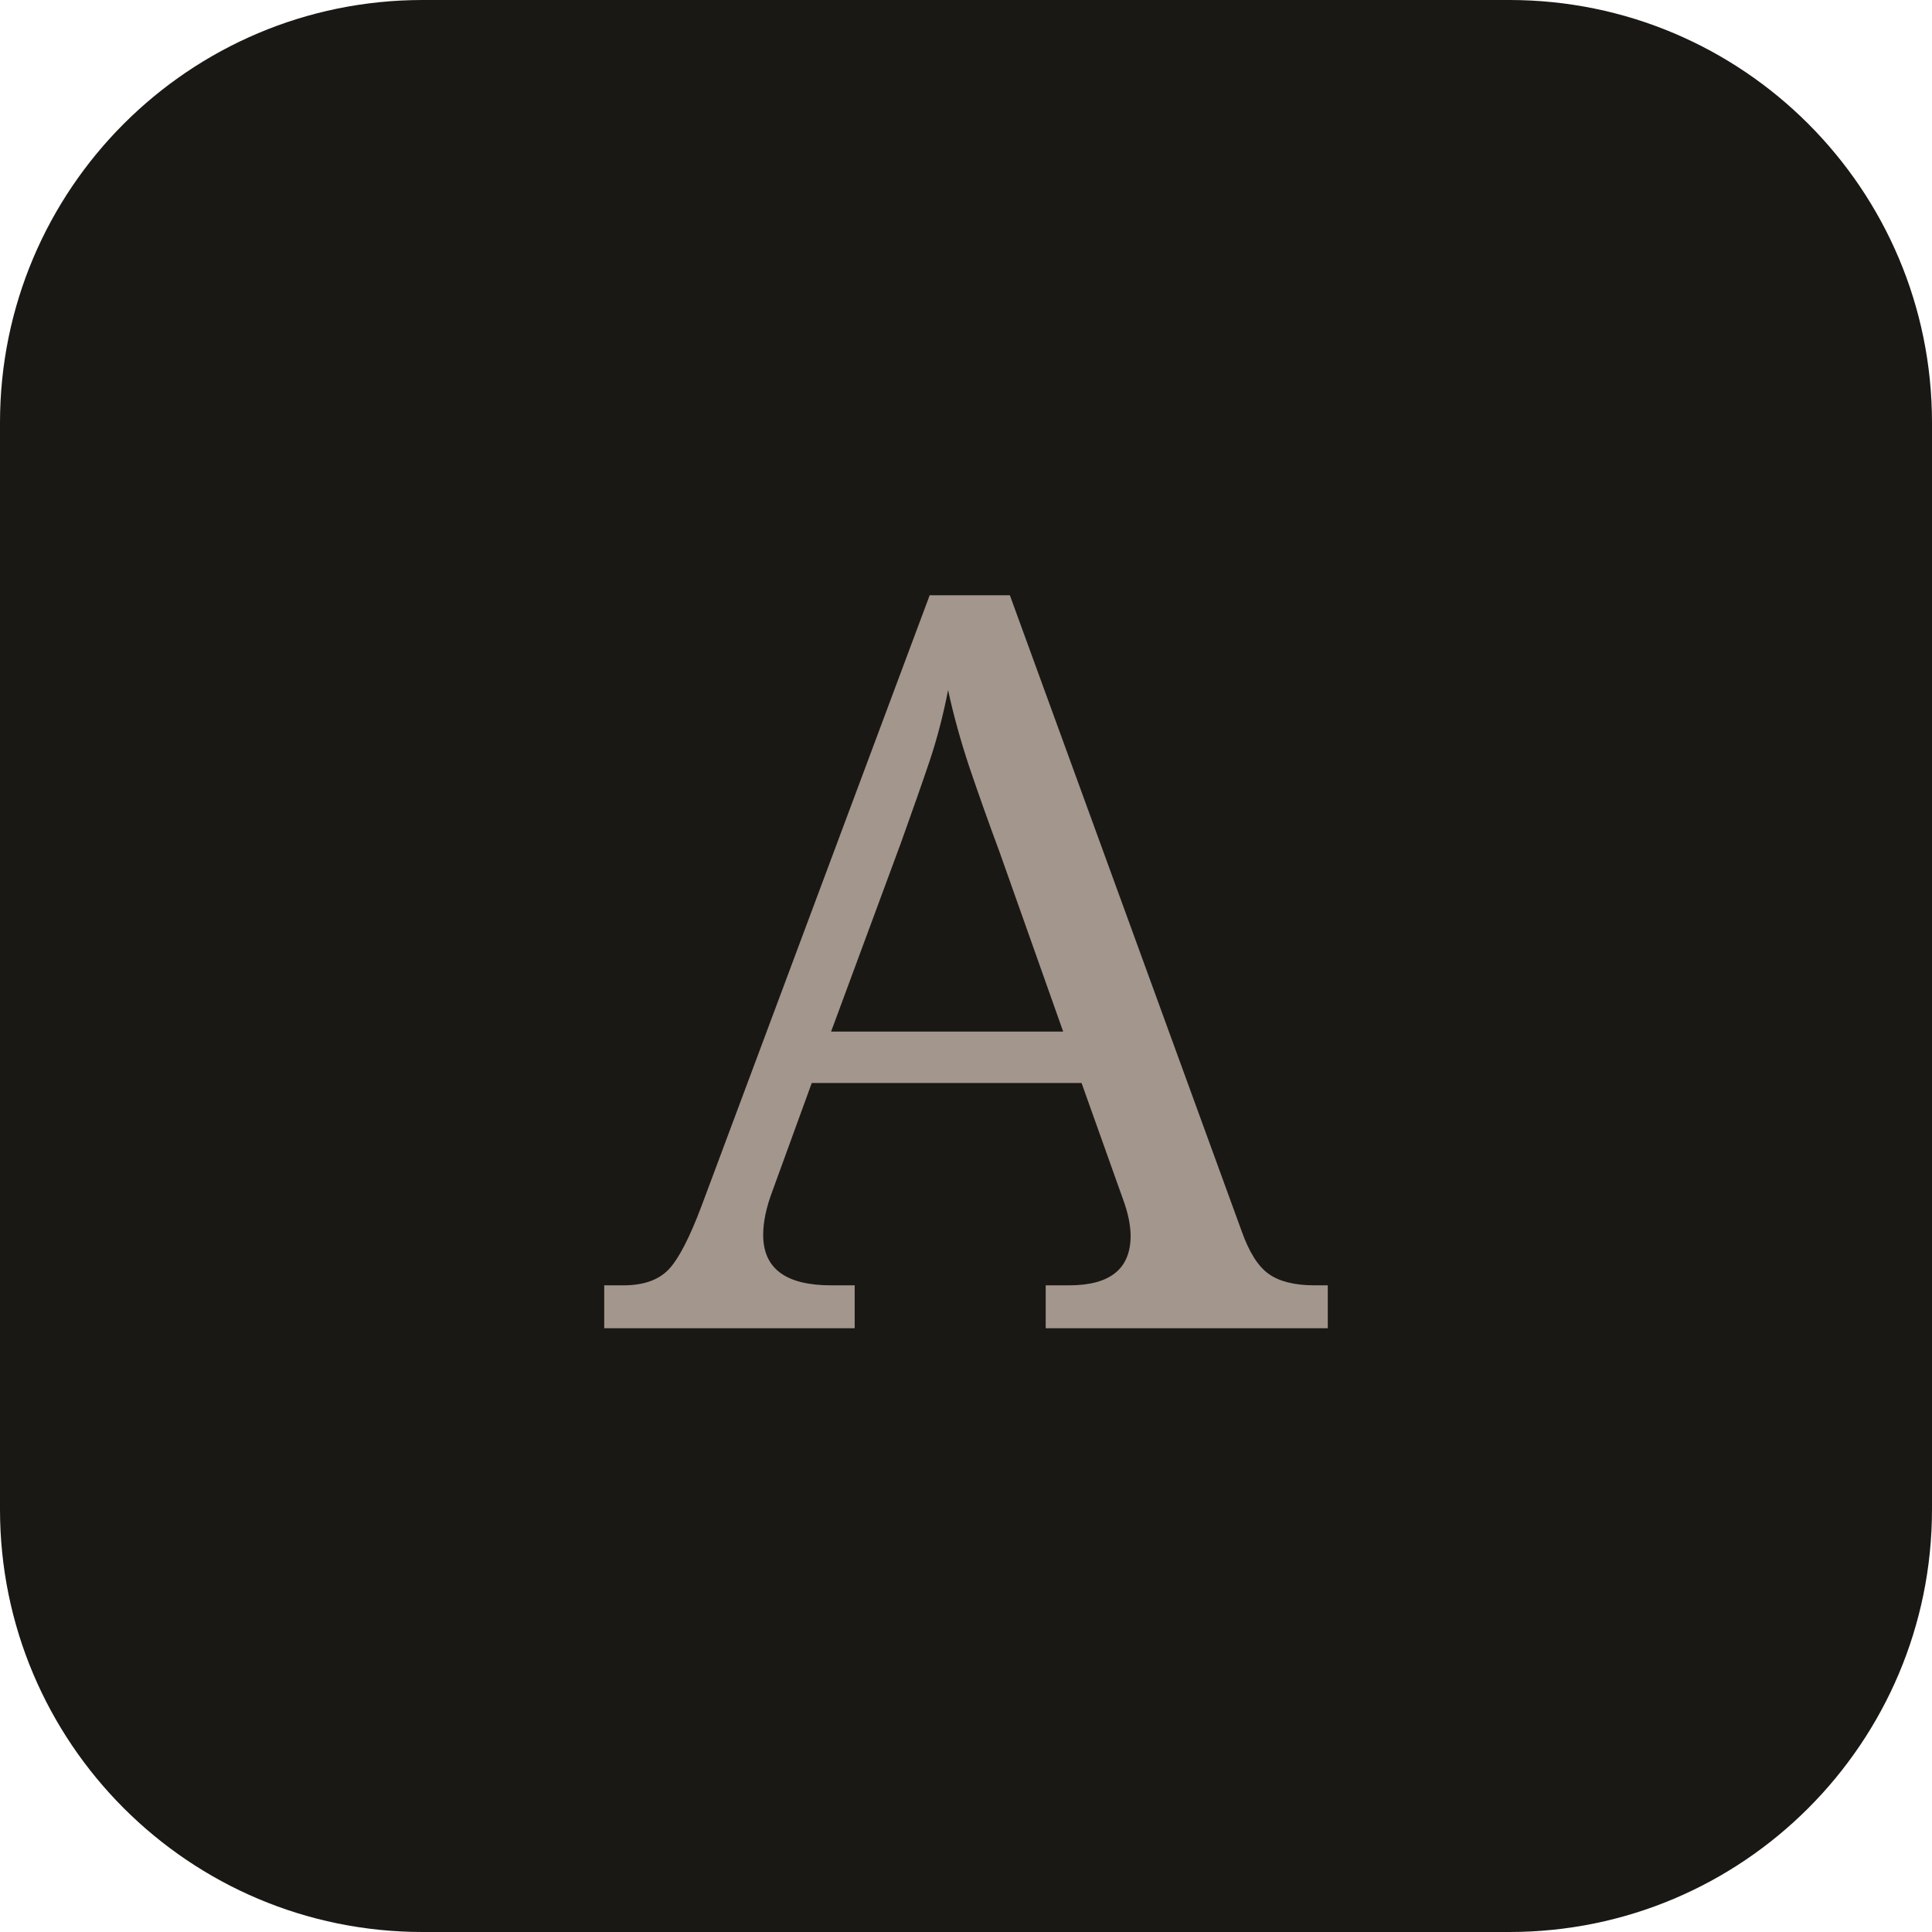
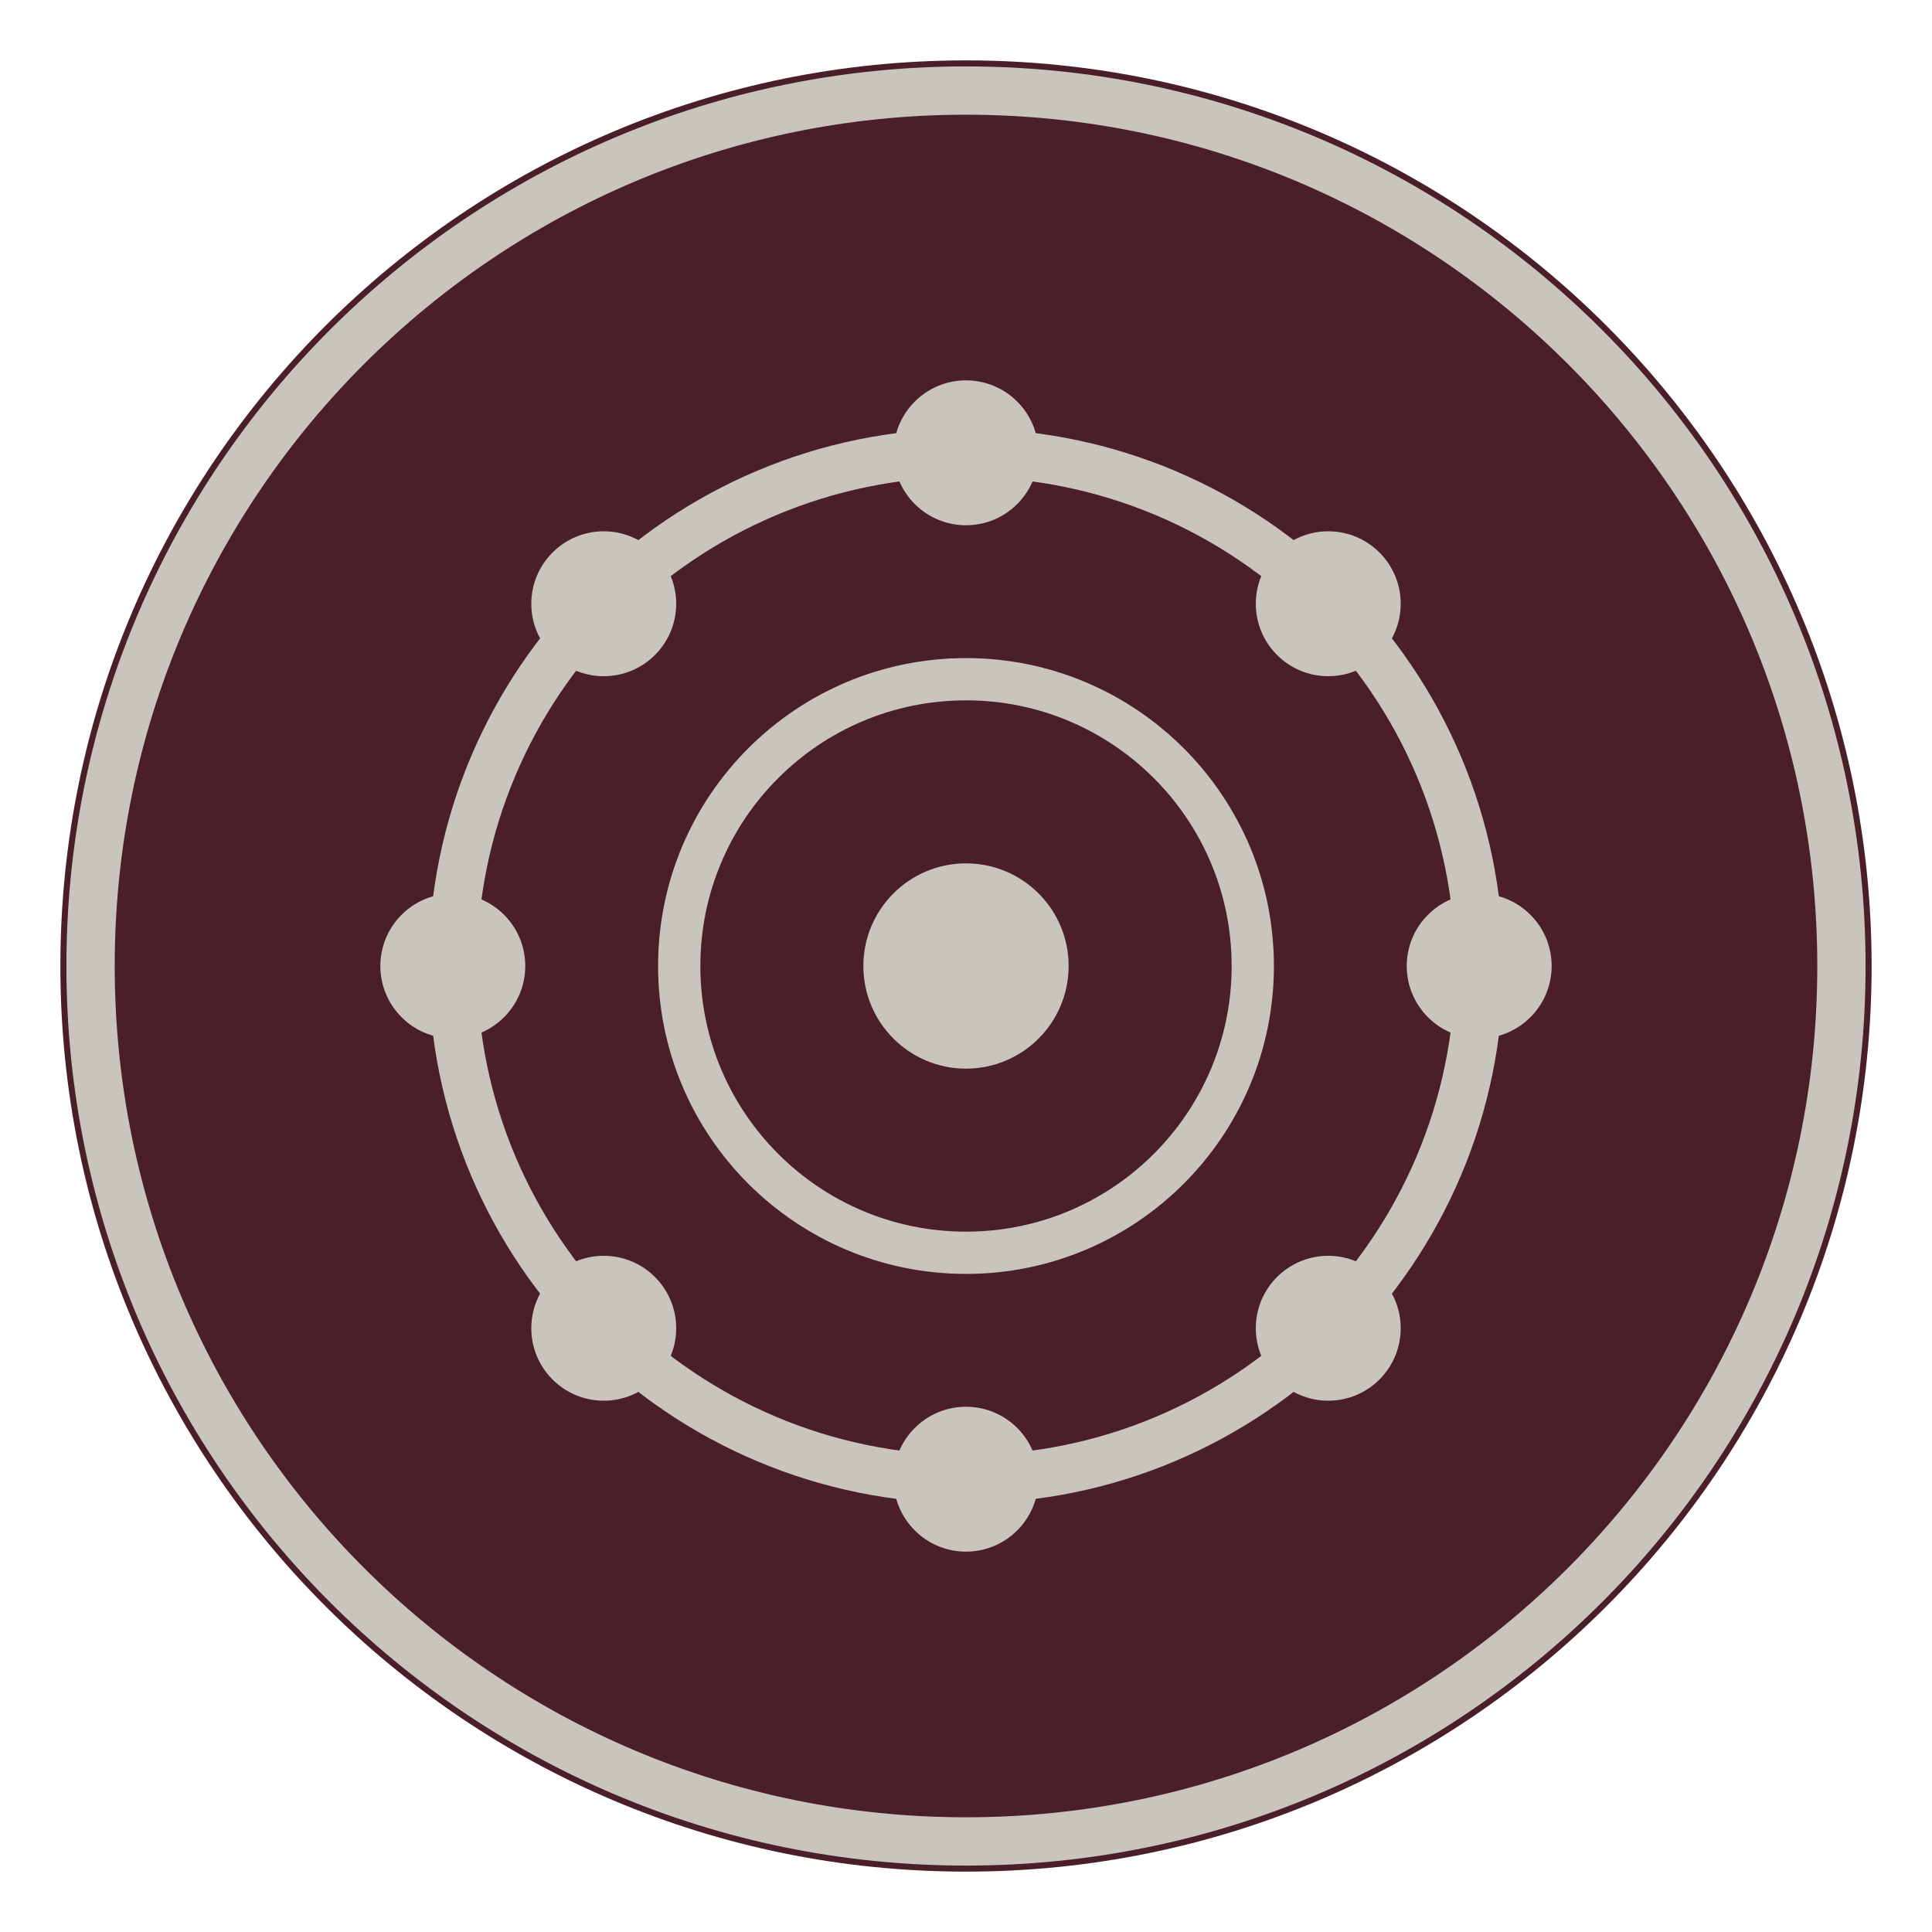
<svg xmlns="http://www.w3.org/2000/svg" viewBox="0 0 64 64">
-   <rect width="64" height="64" rx="14" fill="#1a1814" />
-   <text x="32" y="44" font-family="Georgia, 'Playfair Display', serif" font-size="34" font-weight="500" fill="#a3968d" text-anchor="middle">A</text>
+   <circle cx="32" cy="32" r="30" fill="#4a1f27" />
+   <circle cx="32" cy="32" r="29" fill="none" stroke="#c9c4bd" stroke-width="1.6" />
+   <circle cx="32" cy="32" r="17" fill="none" stroke="#c9c4bd" stroke-width="1.6" />
+   <circle cx="32" cy="32" r="9.5" fill="none" stroke="#c9c4bd" stroke-width="1.4" />
+   <circle cx="32" cy="32" r="3.4" fill="#c9c4bd" />
+   <g fill="#c9c4bd">
+     <circle cx="32" cy="15" r="2.4" />
+     <circle cx="44" cy="20" r="2.4" />
+     <circle cx="49" cy="32" r="2.4" />
+     <circle cx="44" cy="44" r="2.4" />
+     <circle cx="32" cy="49" r="2.4" />
+     <circle cx="20" cy="44" r="2.4" />
+     <circle cx="15" cy="32" r="2.4" />
+     <circle cx="20" cy="20" r="2.4" />
+   </g>
</svg>
